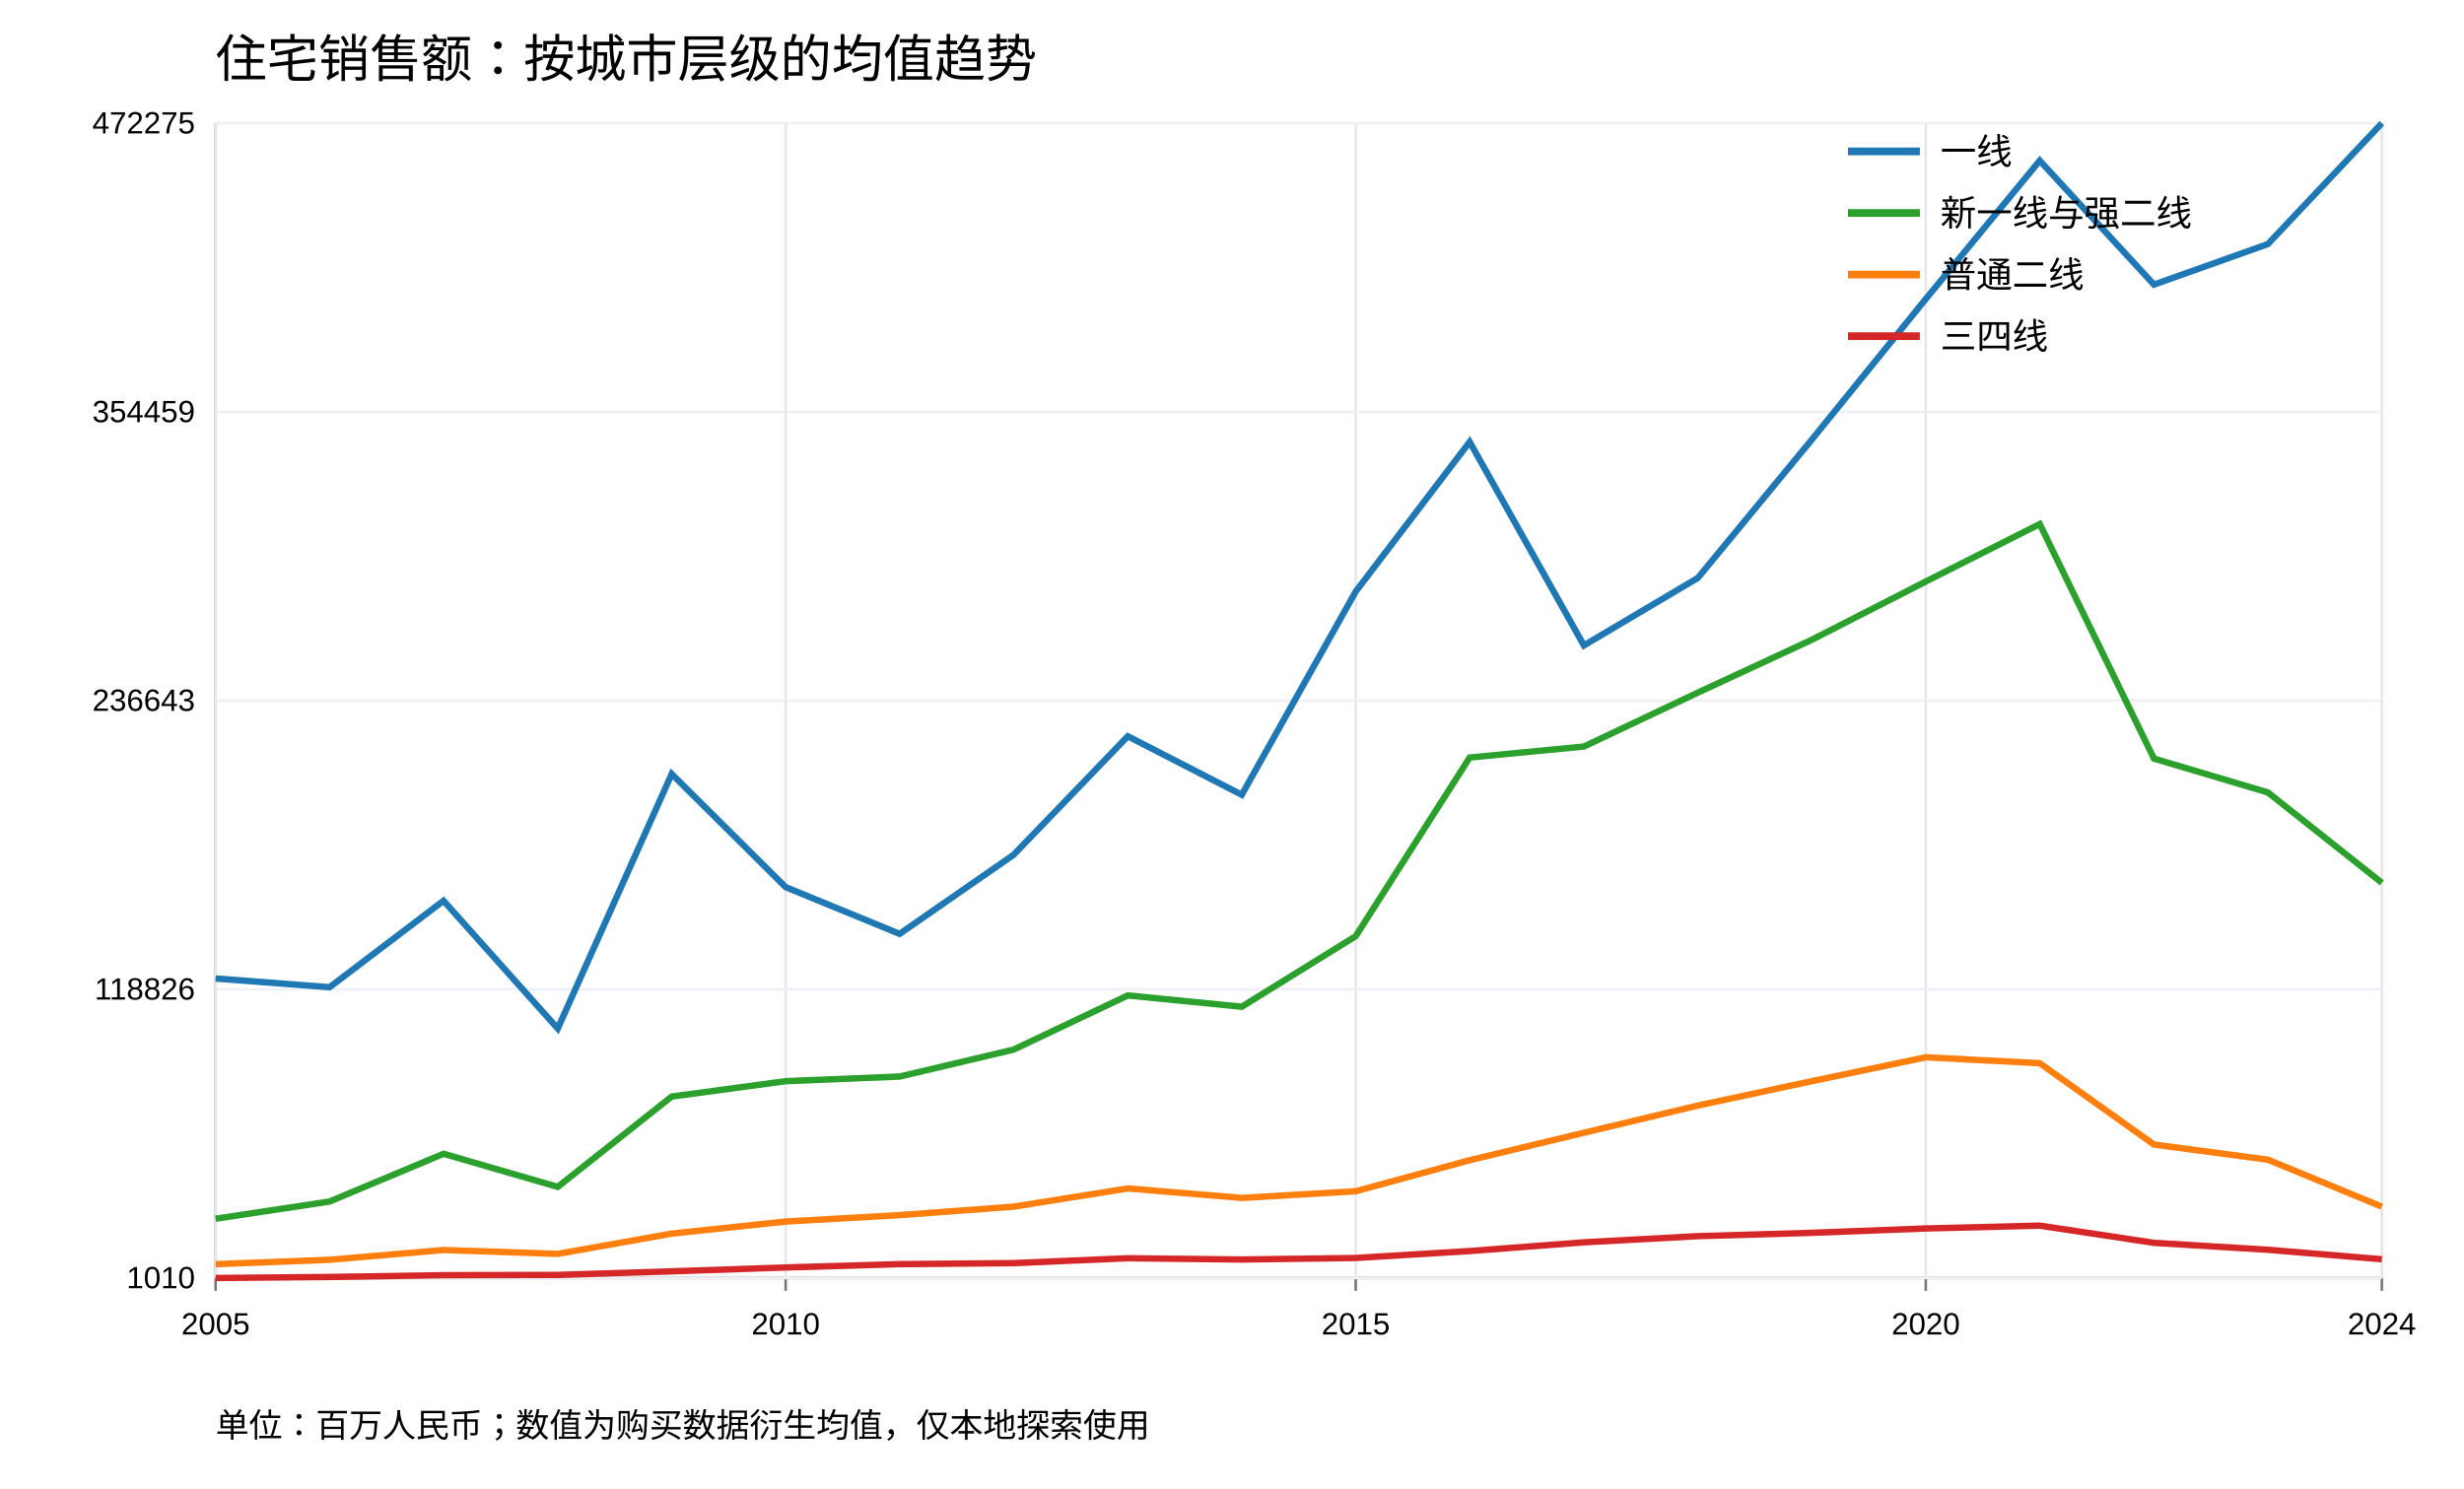
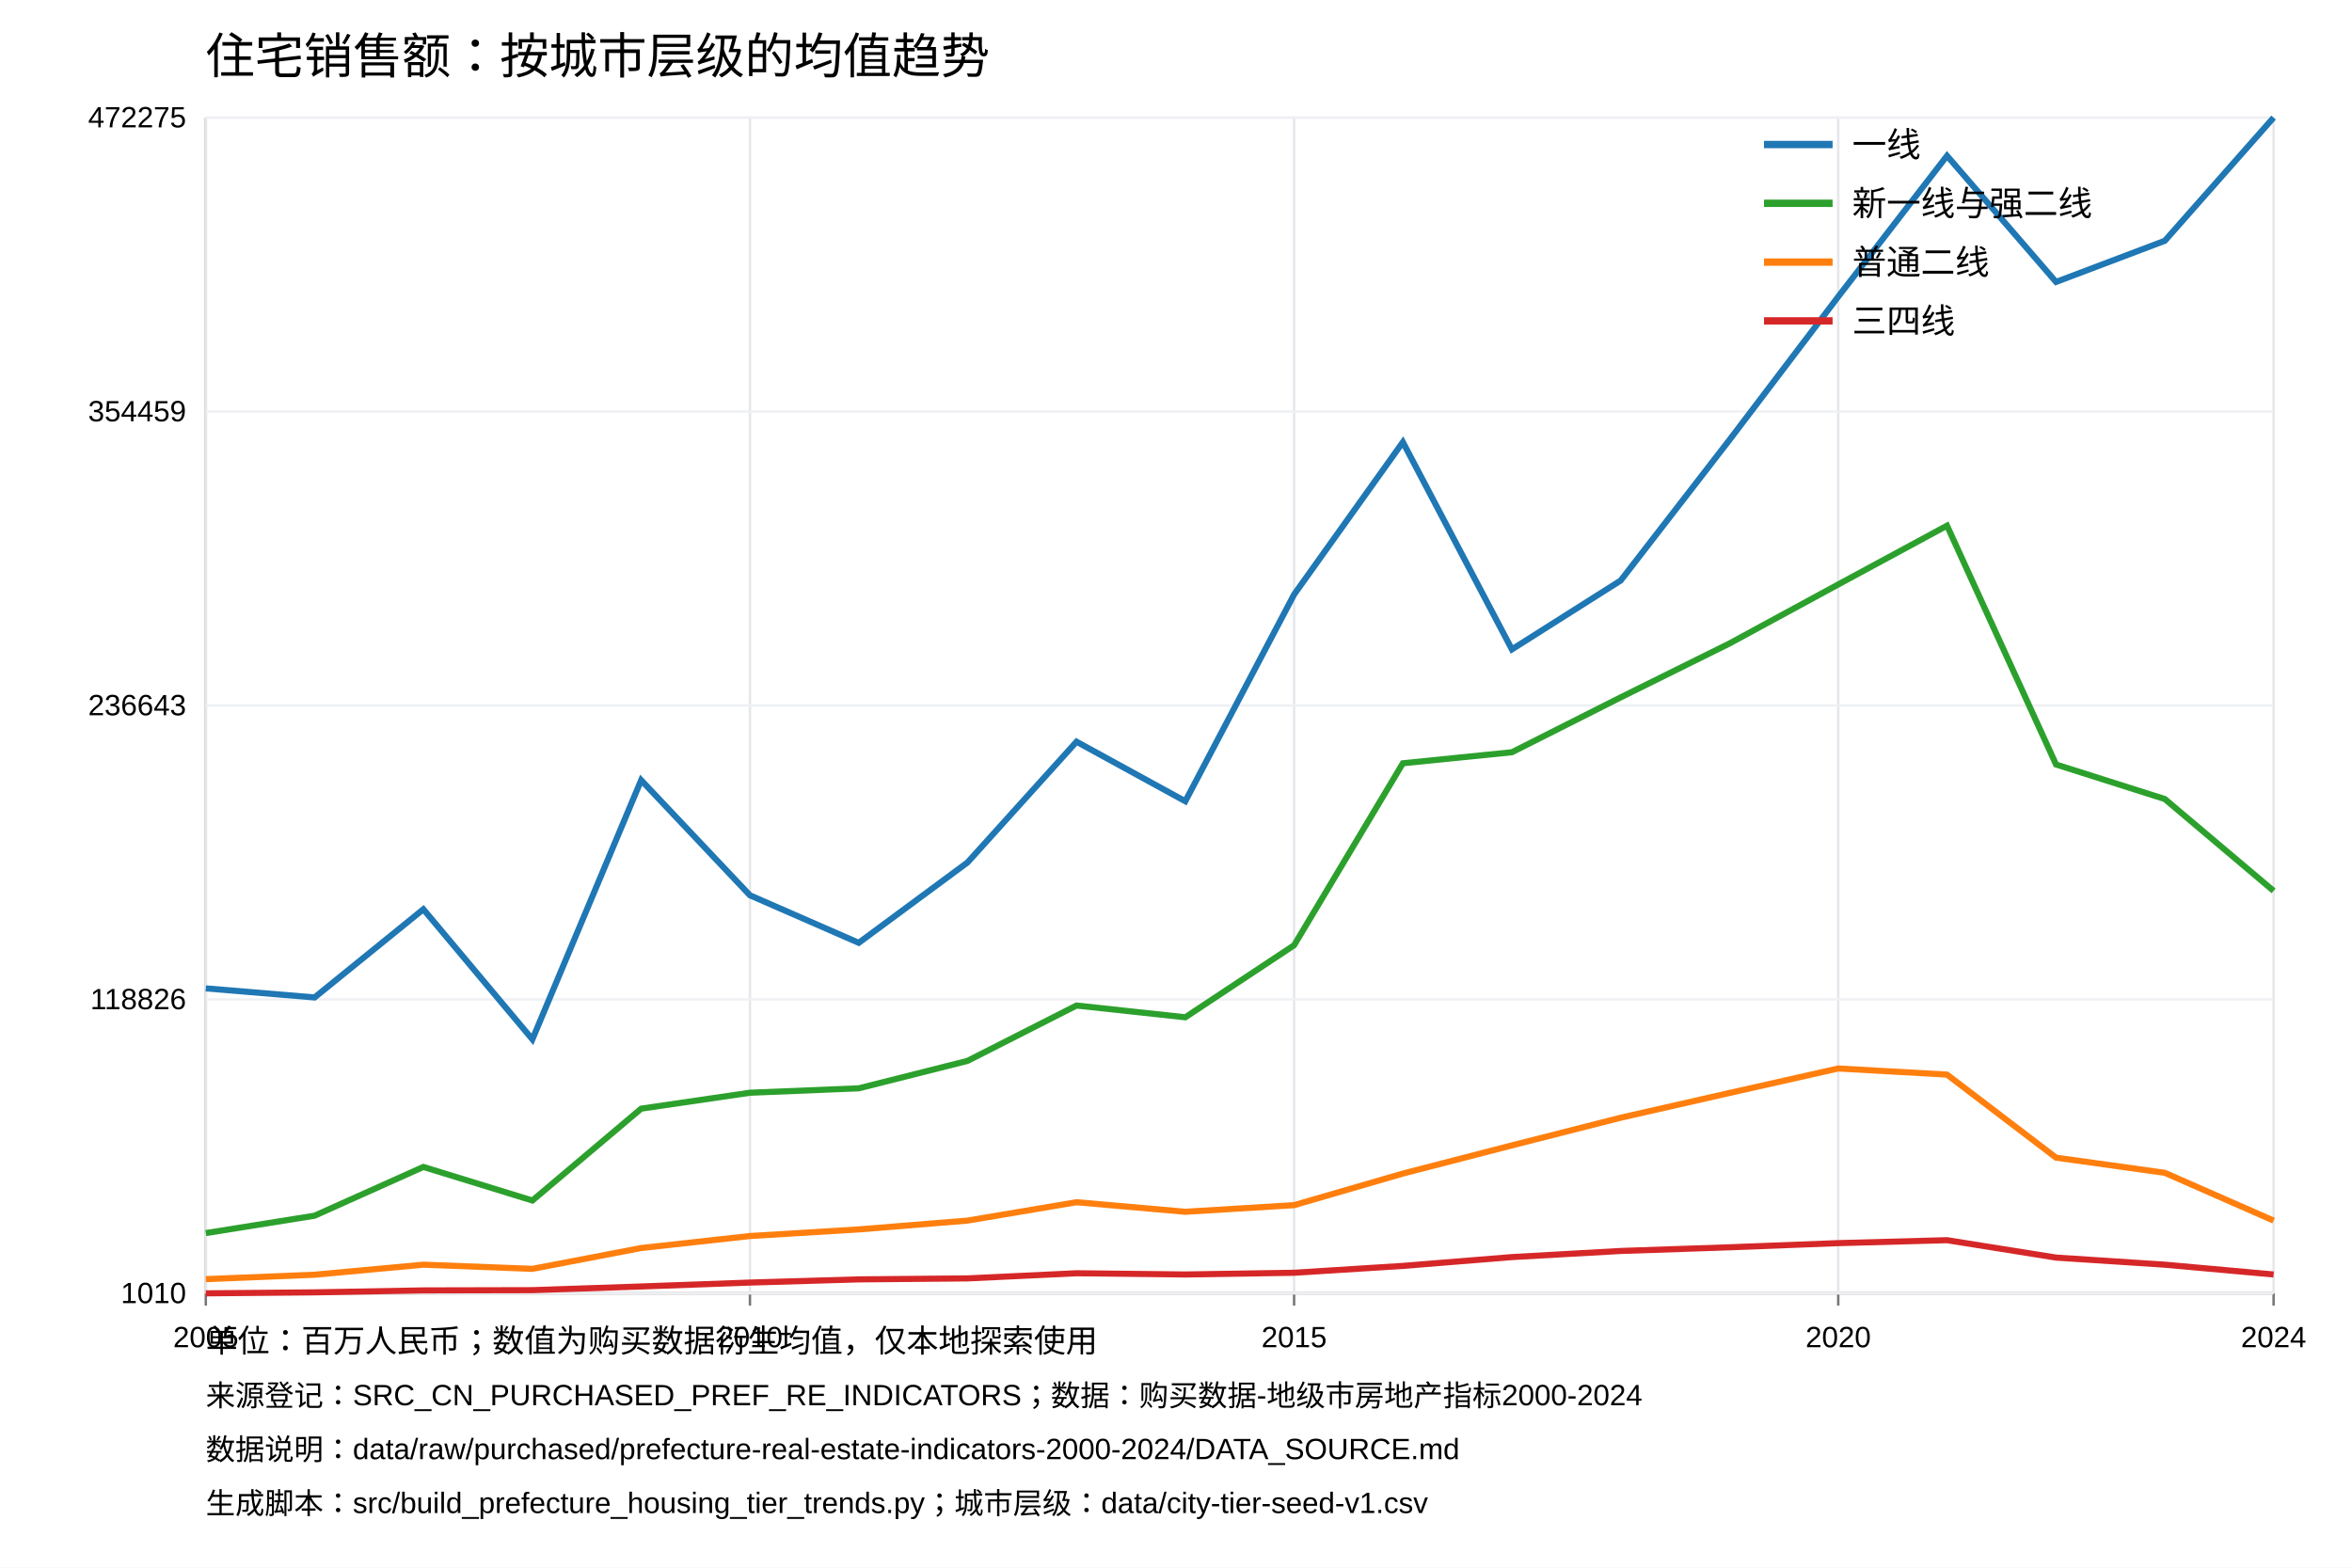
- <svg xmlns="http://www.w3.org/2000/svg" width="960" height="580" viewBox="0 0 960 580">
+ <svg xmlns="http://www.w3.org/2000/svg" width="960" height="640" viewBox="0 0 960 640">
  <rect width="100%" height="100%" fill="#ffffff" />
  <text x="84" y="30" font-size="20" font-family="Arial, sans-serif">住宅销售额：按城市层级的均值趋势</text>
-   <text x="84" y="560" font-size="13" font-family="Arial, sans-serif">单位：百万人民币；数值为购买数据衍生均值，仅本地探索使用</text>
-   <line x1="84" y1="498" x2="928" y2="498" stroke="#999" stroke-width="1" />
-   <line x1="84" y1="48" x2="84" y2="498" stroke="#999" stroke-width="1" />
-   <line x1="84.0" y1="48" x2="84.0" y2="498" stroke="#e5e7eb" stroke-width="1" />
-   <line x1="84.0" y1="498" x2="84.0" y2="503" stroke="#777" stroke-width="1" />
-   <text x="84.0" y="520" text-anchor="middle" font-size="12" font-family="Arial, sans-serif">2005</text>
-   <line x1="306.1" y1="48" x2="306.1" y2="498" stroke="#e5e7eb" stroke-width="1" />
-   <line x1="306.1" y1="498" x2="306.1" y2="503" stroke="#777" stroke-width="1" />
-   <text x="306.1" y="520" text-anchor="middle" font-size="12" font-family="Arial, sans-serif">2010</text>
-   <line x1="528.2" y1="48" x2="528.2" y2="498" stroke="#e5e7eb" stroke-width="1" />
-   <line x1="528.2" y1="498" x2="528.2" y2="503" stroke="#777" stroke-width="1" />
-   <text x="528.2" y="520" text-anchor="middle" font-size="12" font-family="Arial, sans-serif">2015</text>
-   <line x1="750.3" y1="48" x2="750.3" y2="498" stroke="#e5e7eb" stroke-width="1" />
-   <line x1="750.3" y1="498" x2="750.3" y2="503" stroke="#777" stroke-width="1" />
-   <text x="750.3" y="520" text-anchor="middle" font-size="12" font-family="Arial, sans-serif">2020</text>
-   <line x1="928.0" y1="48" x2="928.0" y2="498" stroke="#e5e7eb" stroke-width="1" />
-   <line x1="928.0" y1="498" x2="928.0" y2="503" stroke="#777" stroke-width="1" />
-   <text x="928.0" y="520" text-anchor="middle" font-size="12" font-family="Arial, sans-serif">2024</text>
-   <line x1="84" y1="498.0" x2="928" y2="498.0" stroke="#eef0f3" stroke-width="1" />
-   <text x="76" y="502.0" text-anchor="end" font-size="12" font-family="Arial, sans-serif">1010</text>
-   <line x1="84" y1="385.5" x2="928" y2="385.5" stroke="#eef0f3" stroke-width="1" />
-   <text x="76" y="389.5" text-anchor="end" font-size="12" font-family="Arial, sans-serif">118826</text>
-   <line x1="84" y1="273.0" x2="928" y2="273.0" stroke="#eef0f3" stroke-width="1" />
-   <text x="76" y="277.0" text-anchor="end" font-size="12" font-family="Arial, sans-serif">236643</text>
-   <line x1="84" y1="160.5" x2="928" y2="160.5" stroke="#eef0f3" stroke-width="1" />
-   <text x="76" y="164.5" text-anchor="end" font-size="12" font-family="Arial, sans-serif">354459</text>
+   <text x="84" y="552" font-size="13" font-family="Arial, sans-serif">单位：百万人民币；数值为购买数据衍生均值，仅本地探索使用</text>
+   <text x="84" y="574" font-size="12" font-family="Arial, sans-serif">来源登记：SRC_CN_PURCHASED_PREF_RE_INDICATORS；数据：购买数据-地级市房地产指标2000-2024</text>
+   <text x="84" y="596" font-size="12" font-family="Arial, sans-serif">数据说明：data/raw/purchased/prefecture-real-estate-indicators-2000-2024/DATA_SOURCE.md</text>
+   <text x="84" y="618" font-size="12" font-family="Arial, sans-serif">生成脚本：src/build_prefecture_housing_tier_trends.py；城市层级：data/city-tier-seed-v1.csv</text>
+   <line x1="84" y1="528" x2="928" y2="528" stroke="#999" stroke-width="1" />
+   <line x1="84" y1="48" x2="84" y2="528" stroke="#999" stroke-width="1" />
+   <line x1="84.0" y1="48" x2="84.0" y2="528" stroke="#e5e7eb" stroke-width="1" />
+   <line x1="84.0" y1="528" x2="84.0" y2="533" stroke="#777" stroke-width="1" />
+   <text x="84.0" y="550" text-anchor="middle" font-size="12" font-family="Arial, sans-serif">2005</text>
+   <line x1="306.1" y1="48" x2="306.1" y2="528" stroke="#e5e7eb" stroke-width="1" />
+   <line x1="306.1" y1="528" x2="306.1" y2="533" stroke="#777" stroke-width="1" />
+   <text x="306.1" y="550" text-anchor="middle" font-size="12" font-family="Arial, sans-serif">2010</text>
+   <line x1="528.2" y1="48" x2="528.2" y2="528" stroke="#e5e7eb" stroke-width="1" />
+   <line x1="528.2" y1="528" x2="528.2" y2="533" stroke="#777" stroke-width="1" />
+   <text x="528.2" y="550" text-anchor="middle" font-size="12" font-family="Arial, sans-serif">2015</text>
+   <line x1="750.3" y1="48" x2="750.3" y2="528" stroke="#e5e7eb" stroke-width="1" />
+   <line x1="750.3" y1="528" x2="750.3" y2="533" stroke="#777" stroke-width="1" />
+   <text x="750.3" y="550" text-anchor="middle" font-size="12" font-family="Arial, sans-serif">2020</text>
+   <line x1="928.0" y1="48" x2="928.0" y2="528" stroke="#e5e7eb" stroke-width="1" />
+   <line x1="928.0" y1="528" x2="928.0" y2="533" stroke="#777" stroke-width="1" />
+   <text x="928.0" y="550" text-anchor="middle" font-size="12" font-family="Arial, sans-serif">2024</text>
+   <line x1="84" y1="528.0" x2="928" y2="528.0" stroke="#eef0f3" stroke-width="1" />
+   <text x="76" y="532.0" text-anchor="end" font-size="12" font-family="Arial, sans-serif">1010</text>
+   <line x1="84" y1="408.0" x2="928" y2="408.0" stroke="#eef0f3" stroke-width="1" />
+   <text x="76" y="412.0" text-anchor="end" font-size="12" font-family="Arial, sans-serif">118826</text>
+   <line x1="84" y1="288.0" x2="928" y2="288.0" stroke="#eef0f3" stroke-width="1" />
+   <text x="76" y="292.0" text-anchor="end" font-size="12" font-family="Arial, sans-serif">236643</text>
+   <line x1="84" y1="168.0" x2="928" y2="168.0" stroke="#eef0f3" stroke-width="1" />
+   <text x="76" y="172.0" text-anchor="end" font-size="12" font-family="Arial, sans-serif">354459</text>
  <line x1="84" y1="48.0" x2="928" y2="48.0" stroke="#eef0f3" stroke-width="1" />
  <text x="76" y="52.0" text-anchor="end" font-size="12" font-family="Arial, sans-serif">472275</text>
-   <polyline fill="none" stroke="#1f77b4" stroke-width="2.5" points="84.0,381.3 128.4,384.7 172.8,351.0 217.3,400.8 261.7,301.6 306.1,345.7 350.5,363.9 394.9,333.1 439.4,286.9 483.8,309.7 528.2,230.5 572.6,172.2 617.1,251.5 661.5,225.2 705.9,171.3 750.3,116.5 794.7,62.6 839.2,110.9 883.6,95.1 928.0,48.0" />
+   <polyline fill="none" stroke="#1f77b4" stroke-width="2.5" points="84.0,403.5 128.4,407.2 172.8,371.2 217.3,424.3 261.7,318.5 306.1,365.5 350.5,384.9 394.9,352.1 439.4,302.8 483.8,327.1 528.2,242.7 572.6,180.5 617.1,265.1 661.5,237.0 705.9,179.6 750.3,121.1 794.7,63.6 839.2,115.1 883.6,98.3 928.0,48.0" />
  <line x1="720" y1="59" x2="748" y2="59" stroke="#1f77b4" stroke-width="3" />
  <text x="756" y="64" font-size="14" font-family="Arial, sans-serif">一线</text>
-   <polyline fill="none" stroke="#2ca02c" stroke-width="2.5" points="84.0,474.9 128.4,468.2 172.8,449.6 217.3,462.5 261.7,427.3 306.1,421.3 350.5,419.5 394.9,409.0 439.4,387.9 483.8,392.3 528.2,364.8 572.6,295.2 617.1,290.9 661.5,269.9 705.9,249.3 750.3,226.6 794.7,204.2 839.2,295.6 883.6,308.8 928.0,344.0" />
+   <polyline fill="none" stroke="#2ca02c" stroke-width="2.5" points="84.0,503.4 128.4,496.3 172.8,476.4 217.3,490.1 261.7,452.6 306.1,446.1 350.5,444.3 394.9,433.1 439.4,410.5 483.8,415.3 528.2,385.9 572.6,311.6 617.1,307.1 661.5,284.7 705.9,262.7 750.3,238.6 794.7,214.6 839.2,312.1 883.6,326.2 928.0,363.7" />
  <line x1="720" y1="83" x2="748" y2="83" stroke="#2ca02c" stroke-width="3" />
  <text x="756" y="88" font-size="14" font-family="Arial, sans-serif">新一线与强二线</text>
-   <polyline fill="none" stroke="#ff7f0e" stroke-width="2.5" points="84.0,492.6 128.4,490.9 172.8,487.1 217.3,488.6 261.7,480.7 306.1,476.0 350.5,473.5 394.9,470.2 439.4,463.1 483.8,466.8 528.2,464.2 572.6,452.1 617.1,441.4 661.5,430.8 705.9,421.3 750.3,412.0 794.7,414.3 839.2,446.0 883.6,451.9 928.0,470.2" />
+   <polyline fill="none" stroke="#ff7f0e" stroke-width="2.5" points="84.0,522.2 128.4,520.4 172.8,516.3 217.3,518.0 261.7,509.5 306.1,504.6 350.5,501.9 394.9,498.3 439.4,490.8 483.8,494.7 528.2,492.0 572.6,479.1 617.1,467.6 661.5,456.3 705.9,446.2 750.3,436.2 794.7,438.7 839.2,472.6 883.6,478.8 928.0,498.3" />
  <line x1="720" y1="107" x2="748" y2="107" stroke="#ff7f0e" stroke-width="3" />
  <text x="756" y="112" font-size="14" font-family="Arial, sans-serif">普通二线</text>
-   <polyline fill="none" stroke="#d62728" stroke-width="2.5" points="84.0,498.0 128.4,497.6 172.8,496.9 217.3,496.8 261.7,495.4 306.1,493.9 350.5,492.6 394.9,492.2 439.4,490.3 483.8,490.8 528.2,490.2 572.6,487.5 617.1,484.1 661.5,481.7 705.9,480.4 750.3,478.7 794.7,477.6 839.2,484.3 883.6,487.0 928.0,490.7" />
+   <polyline fill="none" stroke="#d62728" stroke-width="2.5" points="84.0,528.0 128.4,527.6 172.8,526.8 217.3,526.7 261.7,525.2 306.1,523.6 350.5,522.3 394.9,521.9 439.4,519.8 483.8,520.3 528.2,519.6 572.6,516.8 617.1,513.2 661.5,510.7 705.9,509.2 750.3,507.5 794.7,506.3 839.2,513.4 883.6,516.3 928.0,520.3" />
  <line x1="720" y1="131" x2="748" y2="131" stroke="#d62728" stroke-width="3" />
  <text x="756" y="136" font-size="14" font-family="Arial, sans-serif">三四线</text>
</svg>
